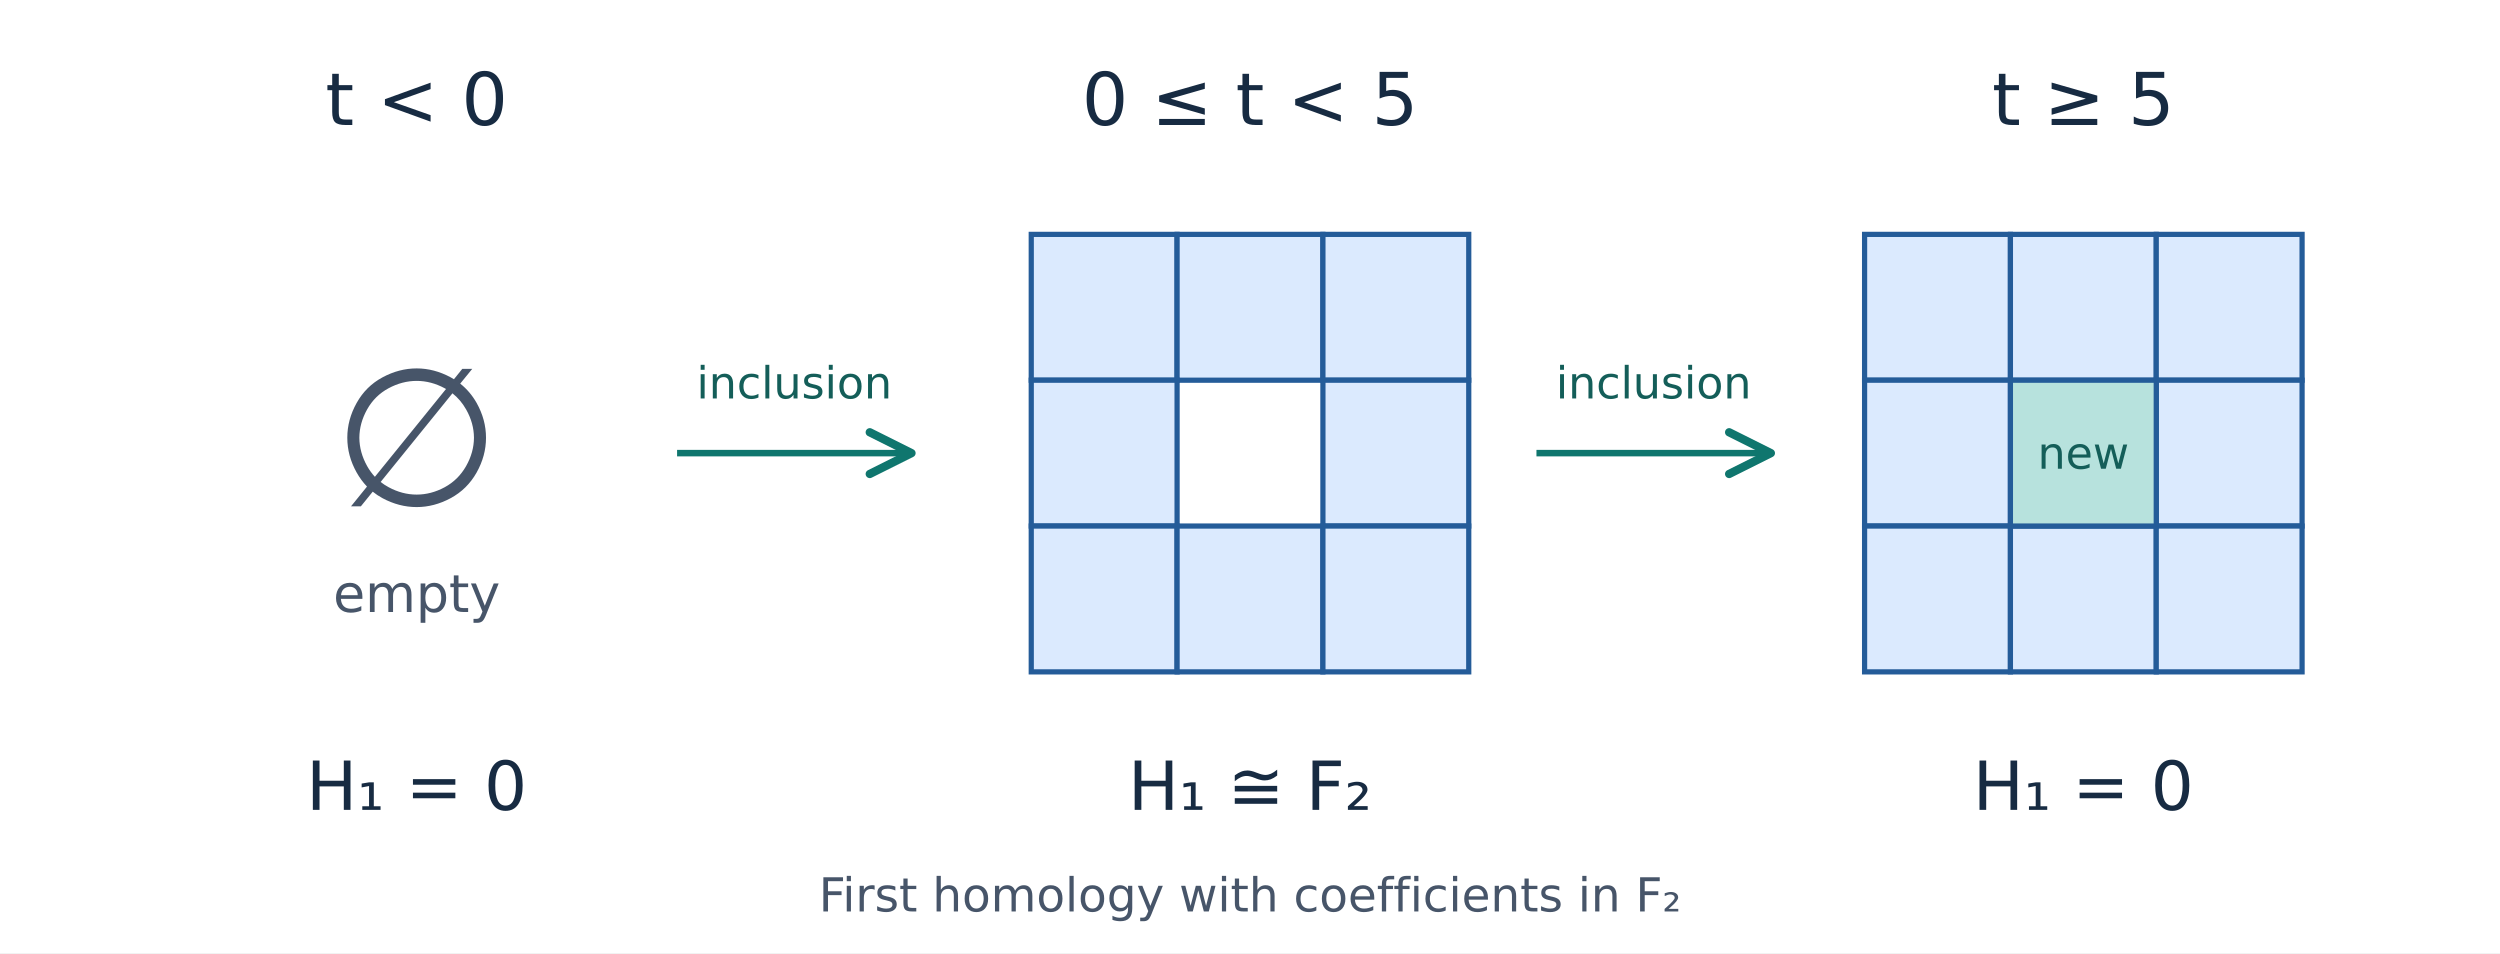
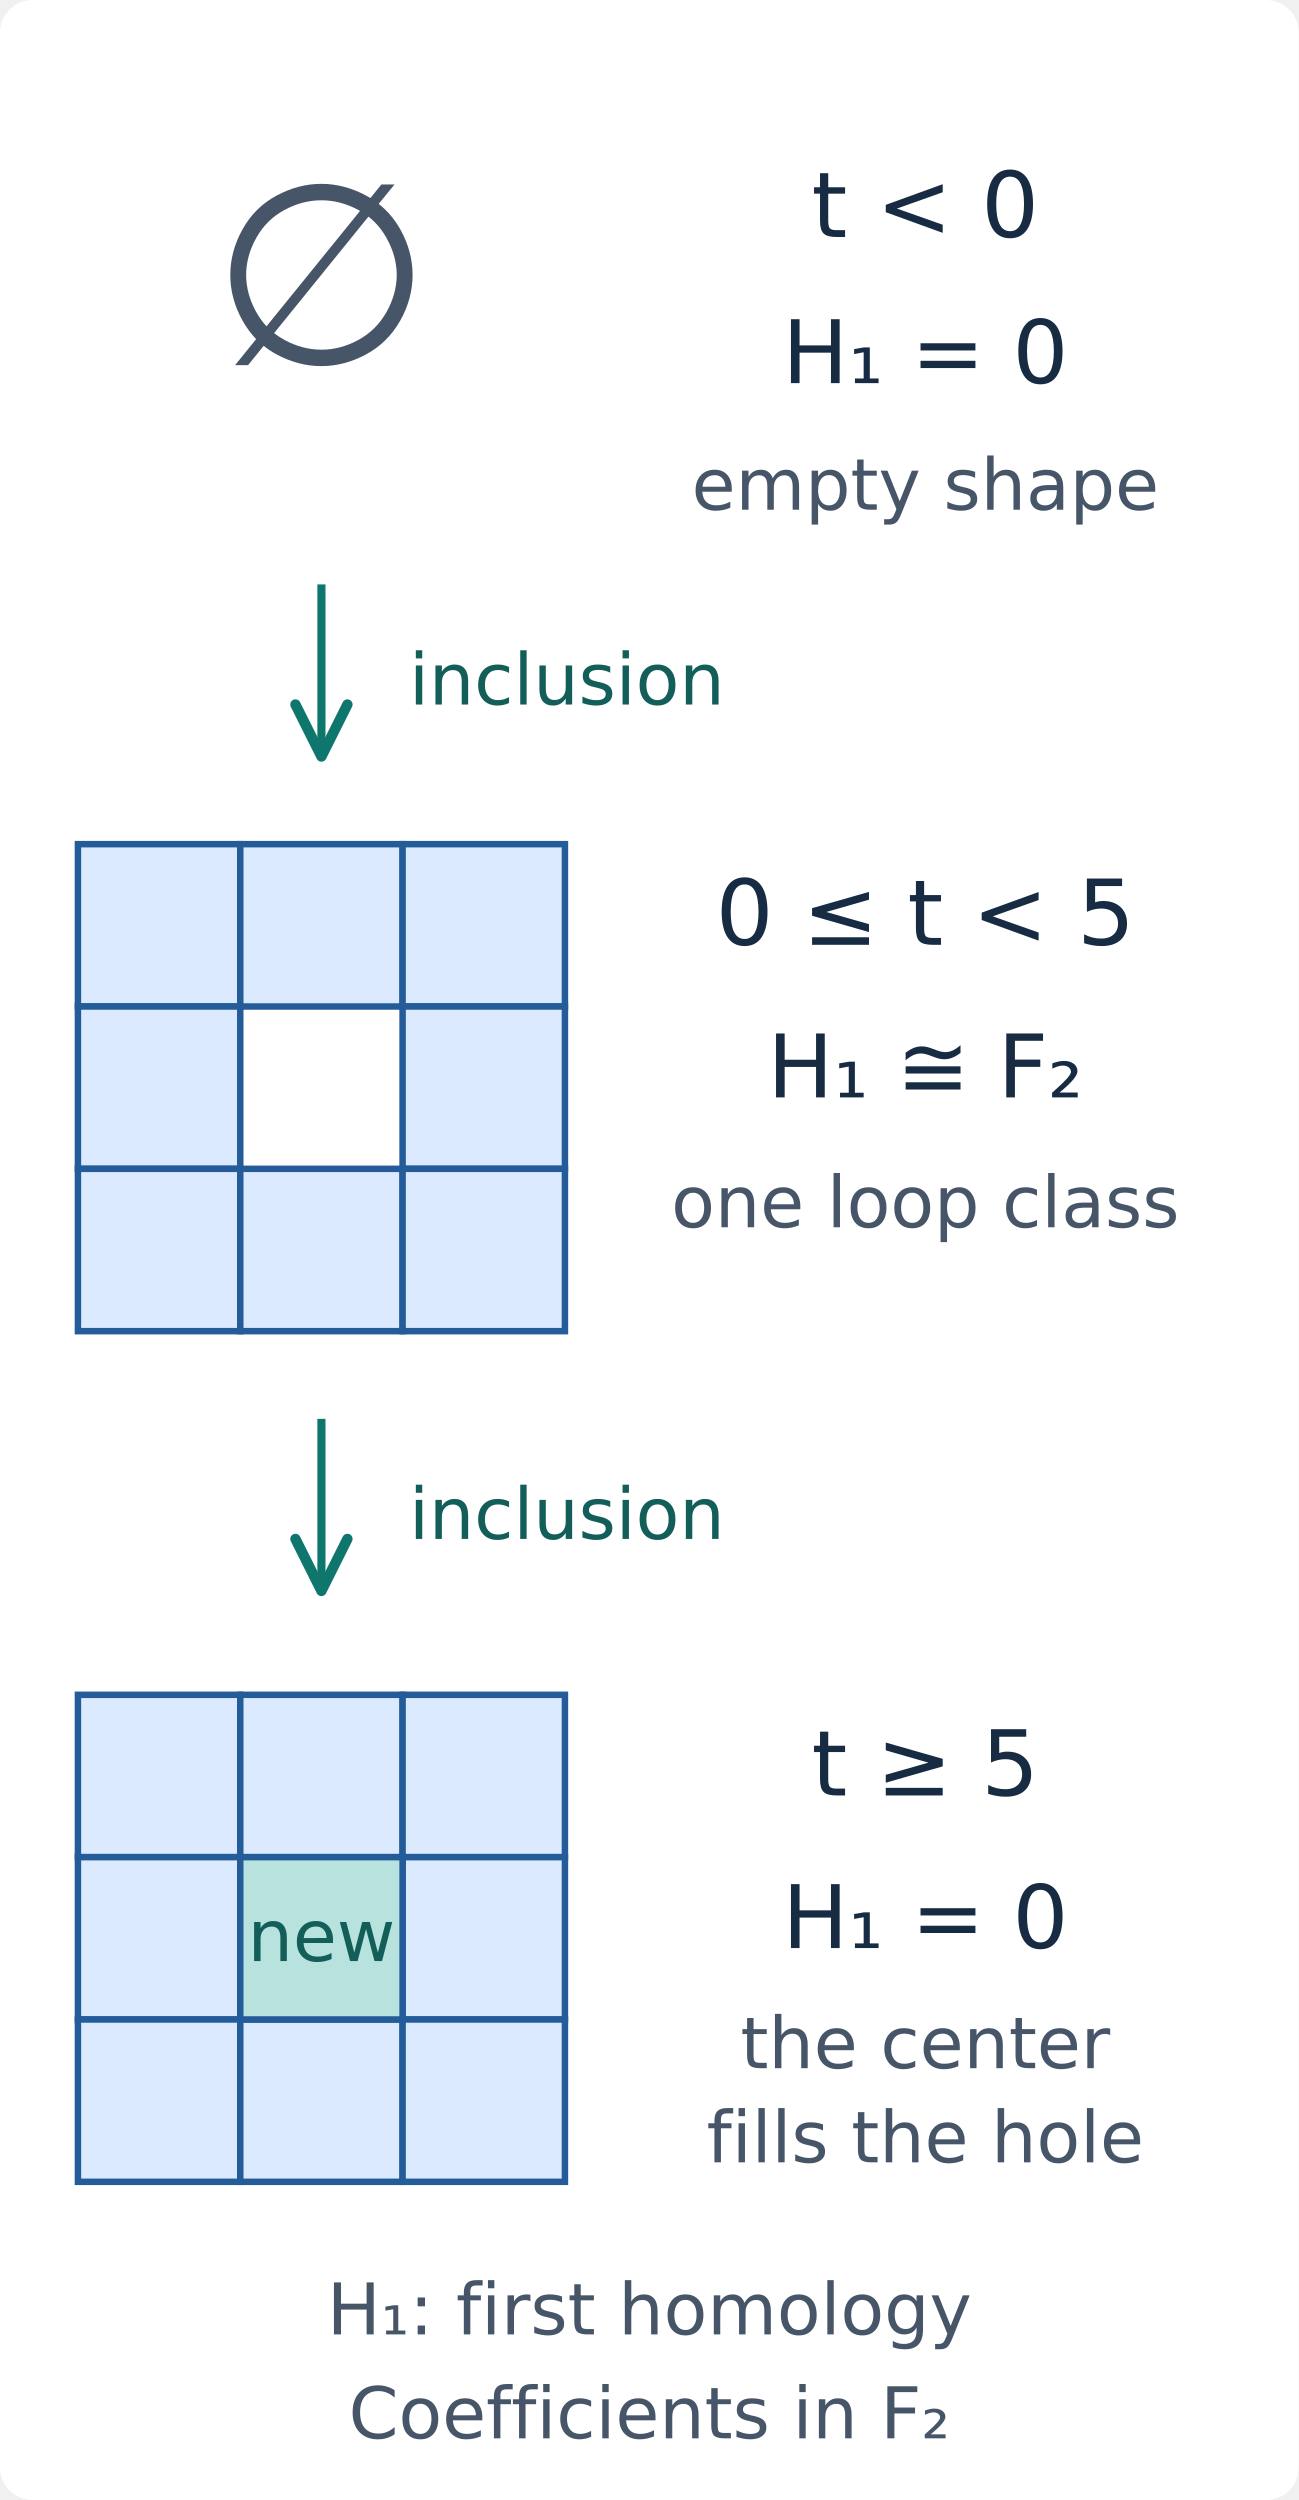
- <svg xmlns="http://www.w3.org/2000/svg" xmlns:xlink="http://www.w3.org/1999/xlink" width="960" height="366" viewBox="0 0 960 366" role="img" aria-labelledby="title description">
+ <svg xmlns="http://www.w3.org/2000/svg" xmlns:xlink="http://www.w3.org/1999/xlink" width="400" height="770" viewBox="0 0 400 770" role="img" aria-labelledby="title description">
  <defs>
    <marker id="inclusion-arrow" viewBox="0 0 10 10" refX="9" refY="5" markerWidth="8" markerHeight="8" orient="auto">
      <path d="M 1 1 L 9 5 L 1 9" fill="none" stroke="#0f766e" stroke-width="1.6" stroke-linecap="round" stroke-linejoin="round" />
    </marker>
    <g id="outer-squares" fill="#dbeafe" stroke="#245c99" stroke-width="2">
-       <rect x="0" y="0" width="56" height="56" />
-       <rect x="56" y="0" width="56" height="56" />
-       <rect x="112" y="0" width="56" height="56" />
-       <rect x="0" y="56" width="56" height="56" />
-       <rect x="112" y="56" width="56" height="56" />
-       <rect x="0" y="112" width="56" height="56" />
-       <rect x="56" y="112" width="56" height="56" />
-       <rect x="112" y="112" width="56" height="56" />
+       <rect x="0" y="0" width="50" height="50" />
+       <rect x="50" y="0" width="50" height="50" />
+       <rect x="100" y="0" width="50" height="50" />
+       <rect x="0" y="50" width="50" height="50" />
+       <rect x="100" y="50" width="50" height="50" />
+       <rect x="0" y="100" width="50" height="50" />
+       <rect x="50" y="100" width="50" height="50" />
+       <rect x="100" y="100" width="50" height="50" />
    </g>
  </defs>
-   <rect width="960" height="366" fill="#ffffff" />
+   <rect width="400" height="770" rx="10" fill="#ffffff" />
  <g font-family="DejaVu Sans, sans-serif" fill="#172b42" text-anchor="middle">
-     <g font-size="28">
-       <text x="160" y="48">t &lt; 0</text>
-       <text x="480" y="48">0 ≤ t &lt; 5</text>
-       <text x="800" y="48">t ≥ 5</text>
-     </g>
-     <text x="160" y="194" font-size="74" fill="#475569">∅</text>
-     <text x="160" y="235" font-size="20" fill="#475569">empty</text>
-     <use href="#outer-squares" xlink:href="#outer-squares" x="396" y="90" />
-     <use href="#outer-squares" xlink:href="#outer-squares" x="716" y="90" />
-     <rect x="772" y="146" width="56" height="56" fill="#b7e2dd" stroke="#245c99" stroke-width="2" />
-     <text x="800" y="180" font-size="17" fill="#145e59">new</text>
-     <g fill="none" stroke="#0f766e" stroke-width="2.5" marker-end="url(#inclusion-arrow)">
-       <path d="M 260 174 H 350" />
-       <path d="M 590 174 H 680" />
-     </g>
-     <g font-size="17" fill="#145e59">
-       <text x="305" y="153">inclusion</text>
-       <text x="635" y="153">inclusion</text>
-     </g>
-     <g font-size="26">
-       <text x="160" y="311">H₁ = 0</text>
-       <text x="480" y="311">H₁ ≅ F₂</text>
-       <text x="800" y="311">H₁ = 0</text>
-     </g>
-     <text x="480" y="350" font-size="18" fill="#475569">First homology with coefficients in F₂</text>
+     <text x="99" y="112" font-size="78" fill="#475569">∅</text>
+     <text x="285" y="73" font-size="28">t &lt; 0</text>
+     <text x="285" y="118" font-size="27">H₁ = 0</text>
+     <text x="285" y="157" font-size="22" fill="#475569">empty shape</text>
+     <path d="M 99 180 V 233" fill="none" stroke="#0f766e" stroke-width="2.5" marker-end="url(#inclusion-arrow)" />
+     <text x="126" y="217" font-size="22" text-anchor="start" fill="#145e59">inclusion</text>
+     <use href="#outer-squares" xlink:href="#outer-squares" x="24" y="260" />
+     <text x="285" y="291" font-size="28">0 ≤ t &lt; 5</text>
+     <text x="285" y="338" font-size="27">H₁ ≅ F₂</text>
+     <text x="285" y="378" font-size="22" fill="#475569">one loop class</text>
+     <path d="M 99 437 V 490" fill="none" stroke="#0f766e" stroke-width="2.5" marker-end="url(#inclusion-arrow)" />
+     <text x="126" y="474" font-size="22" text-anchor="start" fill="#145e59">inclusion</text>
+     <use href="#outer-squares" xlink:href="#outer-squares" x="24" y="522" />
+     <rect x="74" y="572" width="50" height="50" fill="#b7e2dd" stroke="#245c99" stroke-width="2" />
+     <text x="99" y="604" font-size="22" fill="#145e59">new</text>
+     <text x="285" y="553" font-size="28">t ≥ 5</text>
+     <text x="285" y="600" font-size="27">H₁ = 0</text>
+     <text x="285" y="637" font-size="22" fill="#475569">the center</text>
+     <text x="285" y="666" font-size="22" fill="#475569">fills the hole</text>
+     <text x="200" y="719" font-size="22" fill="#475569">H₁: first homology</text>
+     <text x="200" y="751" font-size="22" fill="#475569">Coefficients in F₂</text>
  </g>
</svg>
